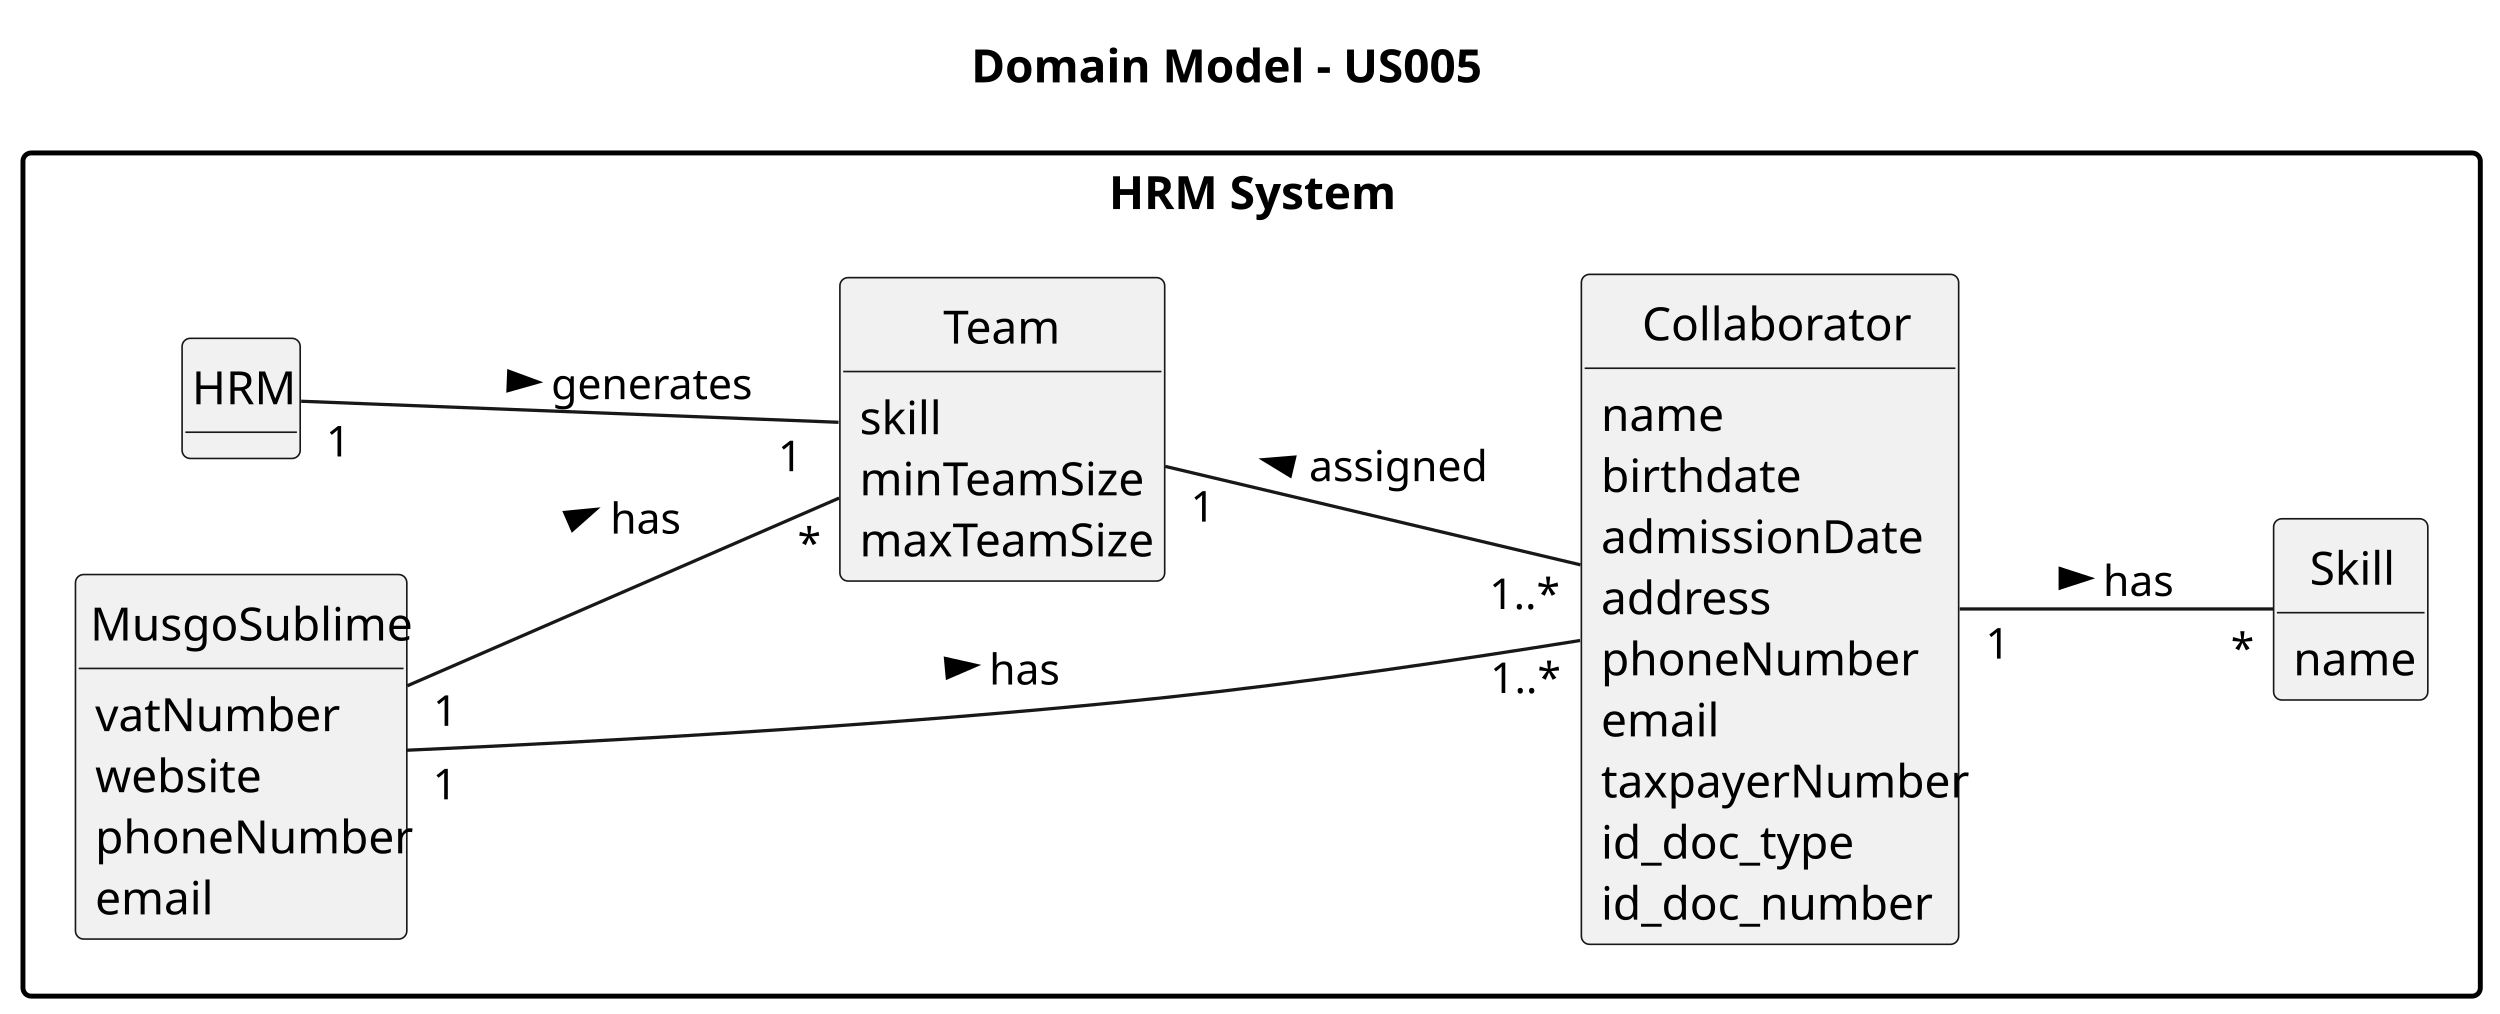
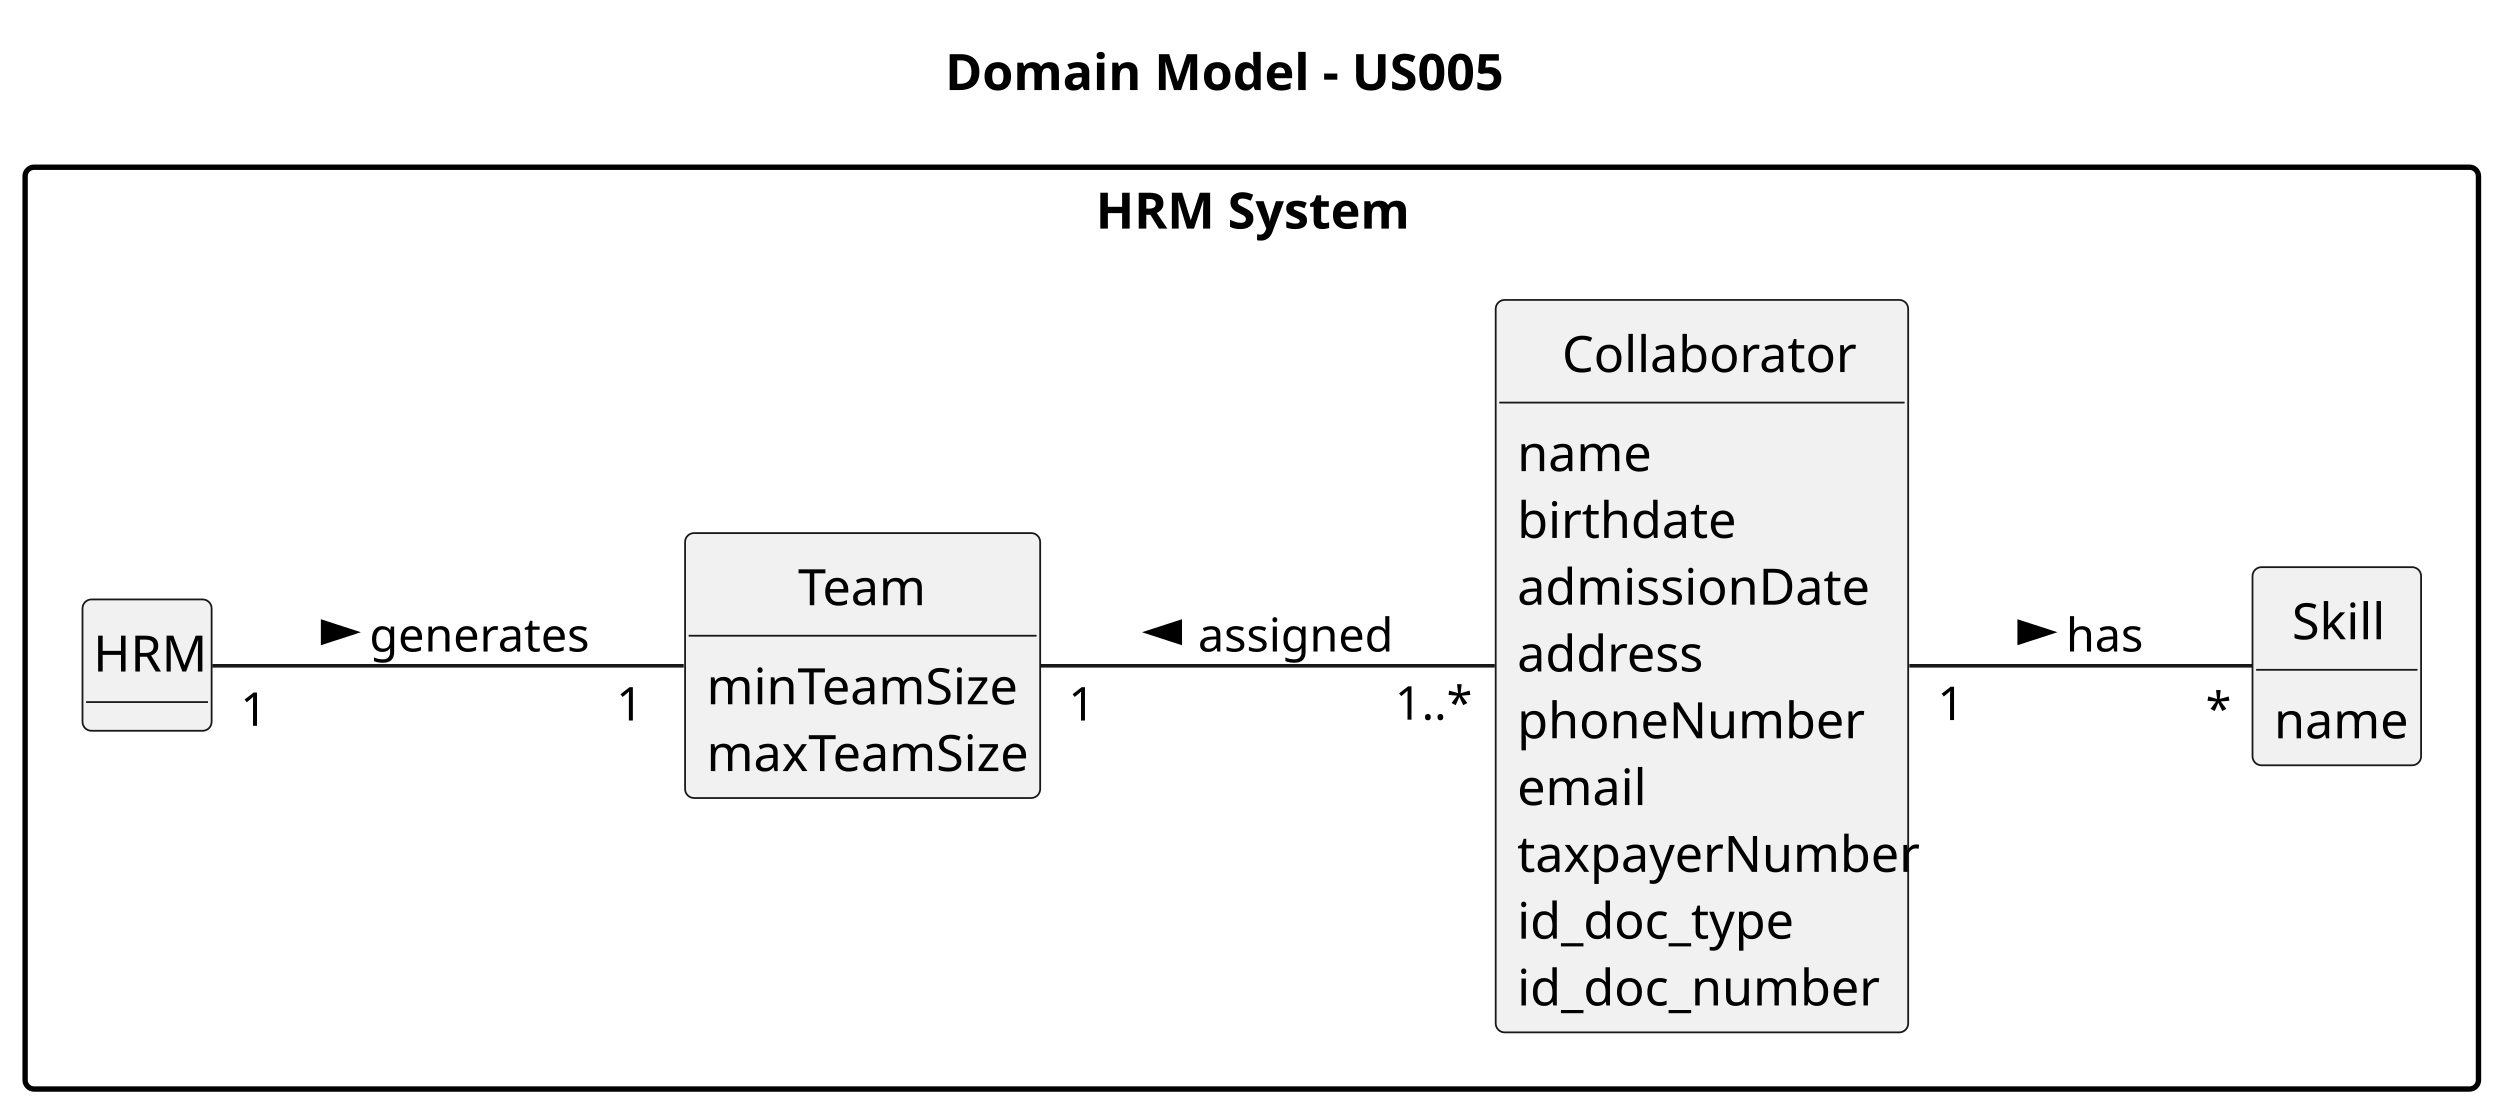
- <svg xmlns="http://www.w3.org/2000/svg" contentStyleType="text/css" height="309px" preserveAspectRatio="none" style="width:762px;height:309px;background:#FFFFFF;" version="1.1" viewBox="0 0 762 309" width="762px" zoomAndPan="magnify">
+ <svg xmlns="http://www.w3.org/2000/svg" contentStyleType="text/css" height="309px" preserveAspectRatio="none" style="width:697px;height:309px;background:#FFFFFF;" version="1.1" viewBox="0 0 697 309" width="697px" zoomAndPan="magnify">
  <defs />
  <g>
-     <text fill="#000000" font-family="sans-serif" font-size="14" font-weight="bold" lengthAdjust="spacing" textLength="156" x="296" y="25.107">Domain Model - US005</text>
+     <text fill="#000000" font-family="sans-serif" font-size="14" font-weight="bold" lengthAdjust="spacing" textLength="156" x="263.5" y="25.107">Domain Model - US005</text>
    <g id="cluster_HRM System">
-       <rect fill="none" height="257" rx="2.5" ry="2.5" style="stroke:#000000;stroke-width:1.5;" width="749" x="7" y="46.621" />
-       <text fill="#000000" font-family="sans-serif" font-size="14" font-weight="bold" lengthAdjust="spacing" textLength="87" x="338" y="63.728">HRM System</text>
+       <rect fill="none" height="257" rx="2.5" ry="2.5" style="stroke:#000000;stroke-width:1.5;" width="684" x="7" y="46.621" />
+       <text fill="#000000" font-family="sans-serif" font-size="14" font-weight="bold" lengthAdjust="spacing" textLength="87" x="305.5" y="63.728">HRM System</text>
    </g>
    <g id="elem_HRM">
-       <rect codeLine="15" fill="#F1F1F1" height="36.621" id="HRM" rx="2.5" ry="2.5" style="stroke:#181818;stroke-width:0.5;" width="36" x="55.5" y="103.121" />
-       <text fill="#000000" font-family="sans-serif" font-size="14" lengthAdjust="spacing" textLength="30" x="58.5" y="123.228">HRM</text>
-       <line style="stroke:#181818;stroke-width:0.5;" x1="56.5" x2="90.5" y1="131.742" y2="131.742" />
+       <rect codeLine="15" fill="#F1F1F1" height="36.621" id="HRM" rx="2.5" ry="2.5" style="stroke:#181818;stroke-width:0.5;" width="36" x="23" y="167.121" />
+       <text fill="#000000" font-family="sans-serif" font-size="14" lengthAdjust="spacing" textLength="30" x="26" y="187.228">HRM</text>
+       <line style="stroke:#181818;stroke-width:0.5;" x1="24" x2="58" y1="195.742" y2="195.742" />
    </g>
    <g id="elem_Team">
-       <rect codeLine="18" fill="#F1F1F1" height="92.484" id="Team" rx="2.5" ry="2.5" style="stroke:#181818;stroke-width:0.5;" width="99" x="256" y="84.621" />
-       <text fill="#000000" font-family="sans-serif" font-size="14" lengthAdjust="spacing" textLength="36" x="287.5" y="104.728">Team</text>
-       <line style="stroke:#181818;stroke-width:0.5;" x1="257" x2="354" y1="113.242" y2="113.242" />
-       <text fill="#000000" font-family="sans-serif" font-size="14" lengthAdjust="spacing" textLength="23" x="262" y="132.35">skill</text>
-       <text fill="#000000" font-family="sans-serif" font-size="14" lengthAdjust="spacing" textLength="84" x="262" y="150.971">minTeamSize</text>
-       <text fill="#000000" font-family="sans-serif" font-size="14" lengthAdjust="spacing" textLength="87" x="262" y="169.592">maxTeamSize</text>
+       <rect codeLine="18" fill="#F1F1F1" height="73.863" id="Team" rx="2.5" ry="2.5" style="stroke:#181818;stroke-width:0.5;" width="99" x="191" y="148.621" />
+       <text fill="#000000" font-family="sans-serif" font-size="14" lengthAdjust="spacing" textLength="36" x="222.5" y="168.728">Team</text>
+       <line style="stroke:#181818;stroke-width:0.5;" x1="192" x2="289" y1="177.242" y2="177.242" />
+       <text fill="#000000" font-family="sans-serif" font-size="14" lengthAdjust="spacing" textLength="84" x="197" y="196.35">minTeamSize</text>
+       <text fill="#000000" font-family="sans-serif" font-size="14" lengthAdjust="spacing" textLength="87" x="197" y="214.971">maxTeamSize</text>
    </g>
    <g id="elem_Collaborator">
-       <rect codeLine="24" fill="#F1F1F1" height="204.211" id="Collaborator" rx="2.5" ry="2.5" style="stroke:#181818;stroke-width:0.5;" width="115" x="482" y="83.621" />
-       <text fill="#000000" font-family="sans-serif" font-size="14" lengthAdjust="spacing" textLength="78" x="500.5" y="103.728">Collaborator</text>
-       <line style="stroke:#181818;stroke-width:0.5;" x1="483" x2="596" y1="112.242" y2="112.242" />
-       <text fill="#000000" font-family="sans-serif" font-size="14" lengthAdjust="spacing" textLength="35" x="488" y="131.35">name</text>
-       <text fill="#000000" font-family="sans-serif" font-size="14" lengthAdjust="spacing" textLength="56" x="488" y="149.971">birthdate</text>
-       <text fill="#000000" font-family="sans-serif" font-size="14" lengthAdjust="spacing" textLength="93" x="488" y="168.592">admissionDate</text>
-       <text fill="#000000" font-family="sans-serif" font-size="14" lengthAdjust="spacing" textLength="51" x="488" y="187.213">address</text>
-       <text fill="#000000" font-family="sans-serif" font-size="14" lengthAdjust="spacing" textLength="89" x="488" y="205.834">phoneNumber</text>
-       <text fill="#000000" font-family="sans-serif" font-size="14" lengthAdjust="spacing" textLength="33" x="488" y="224.455">email</text>
-       <text fill="#000000" font-family="sans-serif" font-size="14" lengthAdjust="spacing" textLength="103" x="488" y="243.076">taxpayerNumber</text>
-       <text fill="#000000" font-family="sans-serif" font-size="14" lengthAdjust="spacing" textLength="77" x="488" y="261.697">id_doc_type</text>
-       <text fill="#000000" font-family="sans-serif" font-size="14" lengthAdjust="spacing" textLength="98" x="488" y="280.318">id_doc_number</text>
-     </g>
-     <g id="elem_MusgoSublime">
-       <rect codeLine="37" fill="#F1F1F1" height="111.106" id="MusgoSublime" rx="2.5" ry="2.5" style="stroke:#181818;stroke-width:0.5;" width="101" x="23" y="175.121" />
-       <text fill="#000000" font-family="sans-serif" font-size="14" lengthAdjust="spacing" textLength="92" x="27.5" y="195.228">MusgoSublime</text>
-       <line style="stroke:#181818;stroke-width:0.5;" x1="24" x2="123" y1="203.742" y2="203.742" />
-       <text fill="#000000" font-family="sans-serif" font-size="14" lengthAdjust="spacing" textLength="68" x="29" y="222.85">vatNumber</text>
-       <text fill="#000000" font-family="sans-serif" font-size="14" lengthAdjust="spacing" textLength="47" x="29" y="241.471">website</text>
-       <text fill="#000000" font-family="sans-serif" font-size="14" lengthAdjust="spacing" textLength="89" x="29" y="260.092">phoneNumber</text>
-       <text fill="#000000" font-family="sans-serif" font-size="14" lengthAdjust="spacing" textLength="33" x="29" y="278.713">email</text>
+       <rect codeLine="23" fill="#F1F1F1" height="204.211" id="Collaborator" rx="2.5" ry="2.5" style="stroke:#181818;stroke-width:0.5;" width="115" x="417" y="83.621" />
+       <text fill="#000000" font-family="sans-serif" font-size="14" lengthAdjust="spacing" textLength="78" x="435.5" y="103.728">Collaborator</text>
+       <line style="stroke:#181818;stroke-width:0.5;" x1="418" x2="531" y1="112.242" y2="112.242" />
+       <text fill="#000000" font-family="sans-serif" font-size="14" lengthAdjust="spacing" textLength="35" x="423" y="131.35">name</text>
+       <text fill="#000000" font-family="sans-serif" font-size="14" lengthAdjust="spacing" textLength="56" x="423" y="149.971">birthdate</text>
+       <text fill="#000000" font-family="sans-serif" font-size="14" lengthAdjust="spacing" textLength="93" x="423" y="168.592">admissionDate</text>
+       <text fill="#000000" font-family="sans-serif" font-size="14" lengthAdjust="spacing" textLength="51" x="423" y="187.213">address</text>
+       <text fill="#000000" font-family="sans-serif" font-size="14" lengthAdjust="spacing" textLength="89" x="423" y="205.834">phoneNumber</text>
+       <text fill="#000000" font-family="sans-serif" font-size="14" lengthAdjust="spacing" textLength="33" x="423" y="224.455">email</text>
+       <text fill="#000000" font-family="sans-serif" font-size="14" lengthAdjust="spacing" textLength="103" x="423" y="243.076">taxpayerNumber</text>
+       <text fill="#000000" font-family="sans-serif" font-size="14" lengthAdjust="spacing" textLength="77" x="423" y="261.697">id_doc_type</text>
+       <text fill="#000000" font-family="sans-serif" font-size="14" lengthAdjust="spacing" textLength="98" x="423" y="280.318">id_doc_number</text>
    </g>
    <g id="elem_Skill">
-       <rect codeLine="44" fill="#F1F1F1" height="55.242" id="Skill" rx="2.5" ry="2.5" style="stroke:#181818;stroke-width:0.5;" width="47" x="693" y="158.121" />
-       <text fill="#000000" font-family="sans-serif" font-size="14" lengthAdjust="spacing" textLength="25" x="704" y="178.228">Skill</text>
-       <line style="stroke:#181818;stroke-width:0.5;" x1="694" x2="739" y1="186.742" y2="186.742" />
-       <text fill="#000000" font-family="sans-serif" font-size="14" lengthAdjust="spacing" textLength="35" x="699" y="205.85">name</text>
+       <rect codeLine="35" fill="#F1F1F1" height="55.242" id="Skill" rx="2.5" ry="2.5" style="stroke:#181818;stroke-width:0.5;" width="47" x="628" y="158.121" />
+       <text fill="#000000" font-family="sans-serif" font-size="14" lengthAdjust="spacing" textLength="25" x="639" y="178.228">Skill</text>
+       <line style="stroke:#181818;stroke-width:0.5;" x1="629" x2="674" y1="186.742" y2="186.742" />
+       <text fill="#000000" font-family="sans-serif" font-size="14" lengthAdjust="spacing" textLength="35" x="634" y="205.85">name</text>
    </g>
    <g id="link_HRM_Team">
-       <path codeLine="49" d="M91.79,122.301 C126.16,123.641 204.19,126.691 255.58,128.711 " fill="none" id="HRM-Team" style="stroke:#181818;stroke-width:1.0;" />
-       <polygon fill="#000000" points="163.996,116.462,155.073,113.172,154.843,119.045,163.996,116.462" style="stroke:#000000;stroke-width:1.0;" />
-       <text fill="#000000" font-family="sans-serif" font-size="13" lengthAdjust="spacing" textLength="57" x="168" y="121.649">generates</text>
-       <text fill="#000000" font-family="sans-serif" font-size="13" lengthAdjust="spacing" textLength="7" x="99.366" y="139.124">1</text>
-       <text fill="#000000" font-family="sans-serif" font-size="13" lengthAdjust="spacing" textLength="7" x="237.133" y="143.612">1</text>
-     </g>
-     <g id="link_MusgoSublime_Team">
-       <path codeLine="50" d="M124.12,209.041 C163.08,192.111 217.03,168.651 255.76,151.811 " fill="none" id="MusgoSublime-Team" style="stroke:#181818;stroke-width:1.0;" />
-       <polygon fill="#000000" points="181.585,155.273,172.119,156.184,174.462,161.575,181.585,155.273" style="stroke:#000000;stroke-width:1.0;" />
-       <text fill="#000000" font-family="sans-serif" font-size="13" lengthAdjust="spacing" textLength="21" x="186" y="162.649">has</text>
-       <text fill="#000000" font-family="sans-serif" font-size="13" lengthAdjust="spacing" textLength="7" x="132.012" y="221.243">1</text>
-       <text fill="#000000" font-family="sans-serif" font-size="13" lengthAdjust="spacing" textLength="5" x="243.087" y="170.186">*</text>
-     </g>
-     <g id="link_MusgoSublime_Collaborator">
-       <path codeLine="51" d="M124.01,228.671 C180.13,226.181 274.32,221.131 355,212.621 C397.59,208.131 445.46,201.021 481.62,195.221 " fill="none" id="MusgoSublime-Collaborator" style="stroke:#181818;stroke-width:1.0;" />
-       <polygon fill="#000000" points="297.478,202.801,288.199,200.717,288.746,206.57,297.478,202.801" style="stroke:#000000;stroke-width:1.0;" />
-       <text fill="#000000" font-family="sans-serif" font-size="13" lengthAdjust="spacing" textLength="21" x="301.5" y="208.649">has</text>
-       <text fill="#000000" font-family="sans-serif" font-size="13" lengthAdjust="spacing" textLength="7" x="131.886" y="243.634">1</text>
-       <text fill="#000000" font-family="sans-serif" font-size="13" lengthAdjust="spacing" textLength="20" x="454.196" y="211.233">1..*</text>
+       <path codeLine="40" d="M59.18,185.621 C88.18,185.621 147.85,185.621 190.62,185.621 " fill="none" id="HRM-Team" style="stroke:#181818;stroke-width:1.0;" />
+       <polygon fill="#000000" points="99,176.267,89.955,173.328,89.955,179.206,99,176.267" style="stroke:#000000;stroke-width:1.0;" />
+       <text fill="#000000" font-family="sans-serif" font-size="13" lengthAdjust="spacing" textLength="57" x="103" y="181.649">generates</text>
+       <text fill="#000000" font-family="sans-serif" font-size="13" lengthAdjust="spacing" textLength="7" x="67.044" y="202.355">1</text>
+       <text fill="#000000" font-family="sans-serif" font-size="13" lengthAdjust="spacing" textLength="7" x="171.832" y="200.875">1</text>
    </g>
    <g id="link_Team_Collaborator">
-       <path codeLine="52" d="M355.13,142.151 C392.07,150.911 442.96,162.971 481.75,172.171 " fill="none" id="Team-Collaborator" style="stroke:#181818;stroke-width:1.0;" />
-       <polygon fill="#000000" points="385.135,140.113,393.258,145.059,394.614,139.34,385.135,140.113" style="stroke:#000000;stroke-width:1.0;" />
-       <text fill="#000000" font-family="sans-serif" font-size="13" lengthAdjust="spacing" textLength="52" x="399" y="146.649">assigned</text>
-       <text fill="#000000" font-family="sans-serif" font-size="13" lengthAdjust="spacing" textLength="7" x="362.883" y="158.982">1</text>
-       <text fill="#000000" font-family="sans-serif" font-size="13" lengthAdjust="spacing" textLength="20" x="453.916" y="185.632">1..*</text>
+       <path codeLine="41" d="M290.13,185.621 C327.07,185.621 377.96,185.621 416.75,185.621 " fill="none" id="Team-Collaborator" style="stroke:#181818;stroke-width:1.0;" />
+       <polygon fill="#000000" points="320,176.267,329.045,179.206,329.045,173.328,320,176.267" style="stroke:#000000;stroke-width:1.0;" />
+       <text fill="#000000" font-family="sans-serif" font-size="13" lengthAdjust="spacing" textLength="52" x="334" y="181.649">assigned</text>
+       <text fill="#000000" font-family="sans-serif" font-size="13" lengthAdjust="spacing" textLength="7" x="297.883" y="200.875">1</text>
+       <text fill="#000000" font-family="sans-serif" font-size="13" lengthAdjust="spacing" textLength="20" x="388.916" y="200.637">1..*</text>
    </g>
    <g id="link_Collaborator_Skill">
-       <path codeLine="54" d="M597.32,185.621 C629.85,185.621 668.87,185.621 692.92,185.621 " fill="none" id="Collaborator-Skill" style="stroke:#181818;stroke-width:1.0;" />
-       <polygon fill="#000000" points="637,176.267,627.955,173.328,627.955,179.206,637,176.267" style="stroke:#000000;stroke-width:1.0;" />
-       <text fill="#000000" font-family="sans-serif" font-size="13" lengthAdjust="spacing" textLength="21" x="641" y="181.649">has</text>
-       <text fill="#000000" font-family="sans-serif" font-size="13" lengthAdjust="spacing" textLength="7" x="605.177" y="200.744">1</text>
-       <text fill="#000000" font-family="sans-serif" font-size="13" lengthAdjust="spacing" textLength="5" x="679.933" y="202.26">*</text>
+       <path codeLine="42" d="M532.32,185.621 C564.85,185.621 603.87,185.621 627.92,185.621 " fill="none" id="Collaborator-Skill" style="stroke:#181818;stroke-width:1.0;" />
+       <polygon fill="#000000" points="572,176.267,562.955,173.328,562.955,179.206,572,176.267" style="stroke:#000000;stroke-width:1.0;" />
+       <text fill="#000000" font-family="sans-serif" font-size="13" lengthAdjust="spacing" textLength="21" x="576" y="181.649">has</text>
+       <text fill="#000000" font-family="sans-serif" font-size="13" lengthAdjust="spacing" textLength="7" x="540.177" y="200.744">1</text>
+       <text fill="#000000" font-family="sans-serif" font-size="13" lengthAdjust="spacing" textLength="5" x="614.933" y="202.26">*</text>
    </g>
  </g>
</svg>
